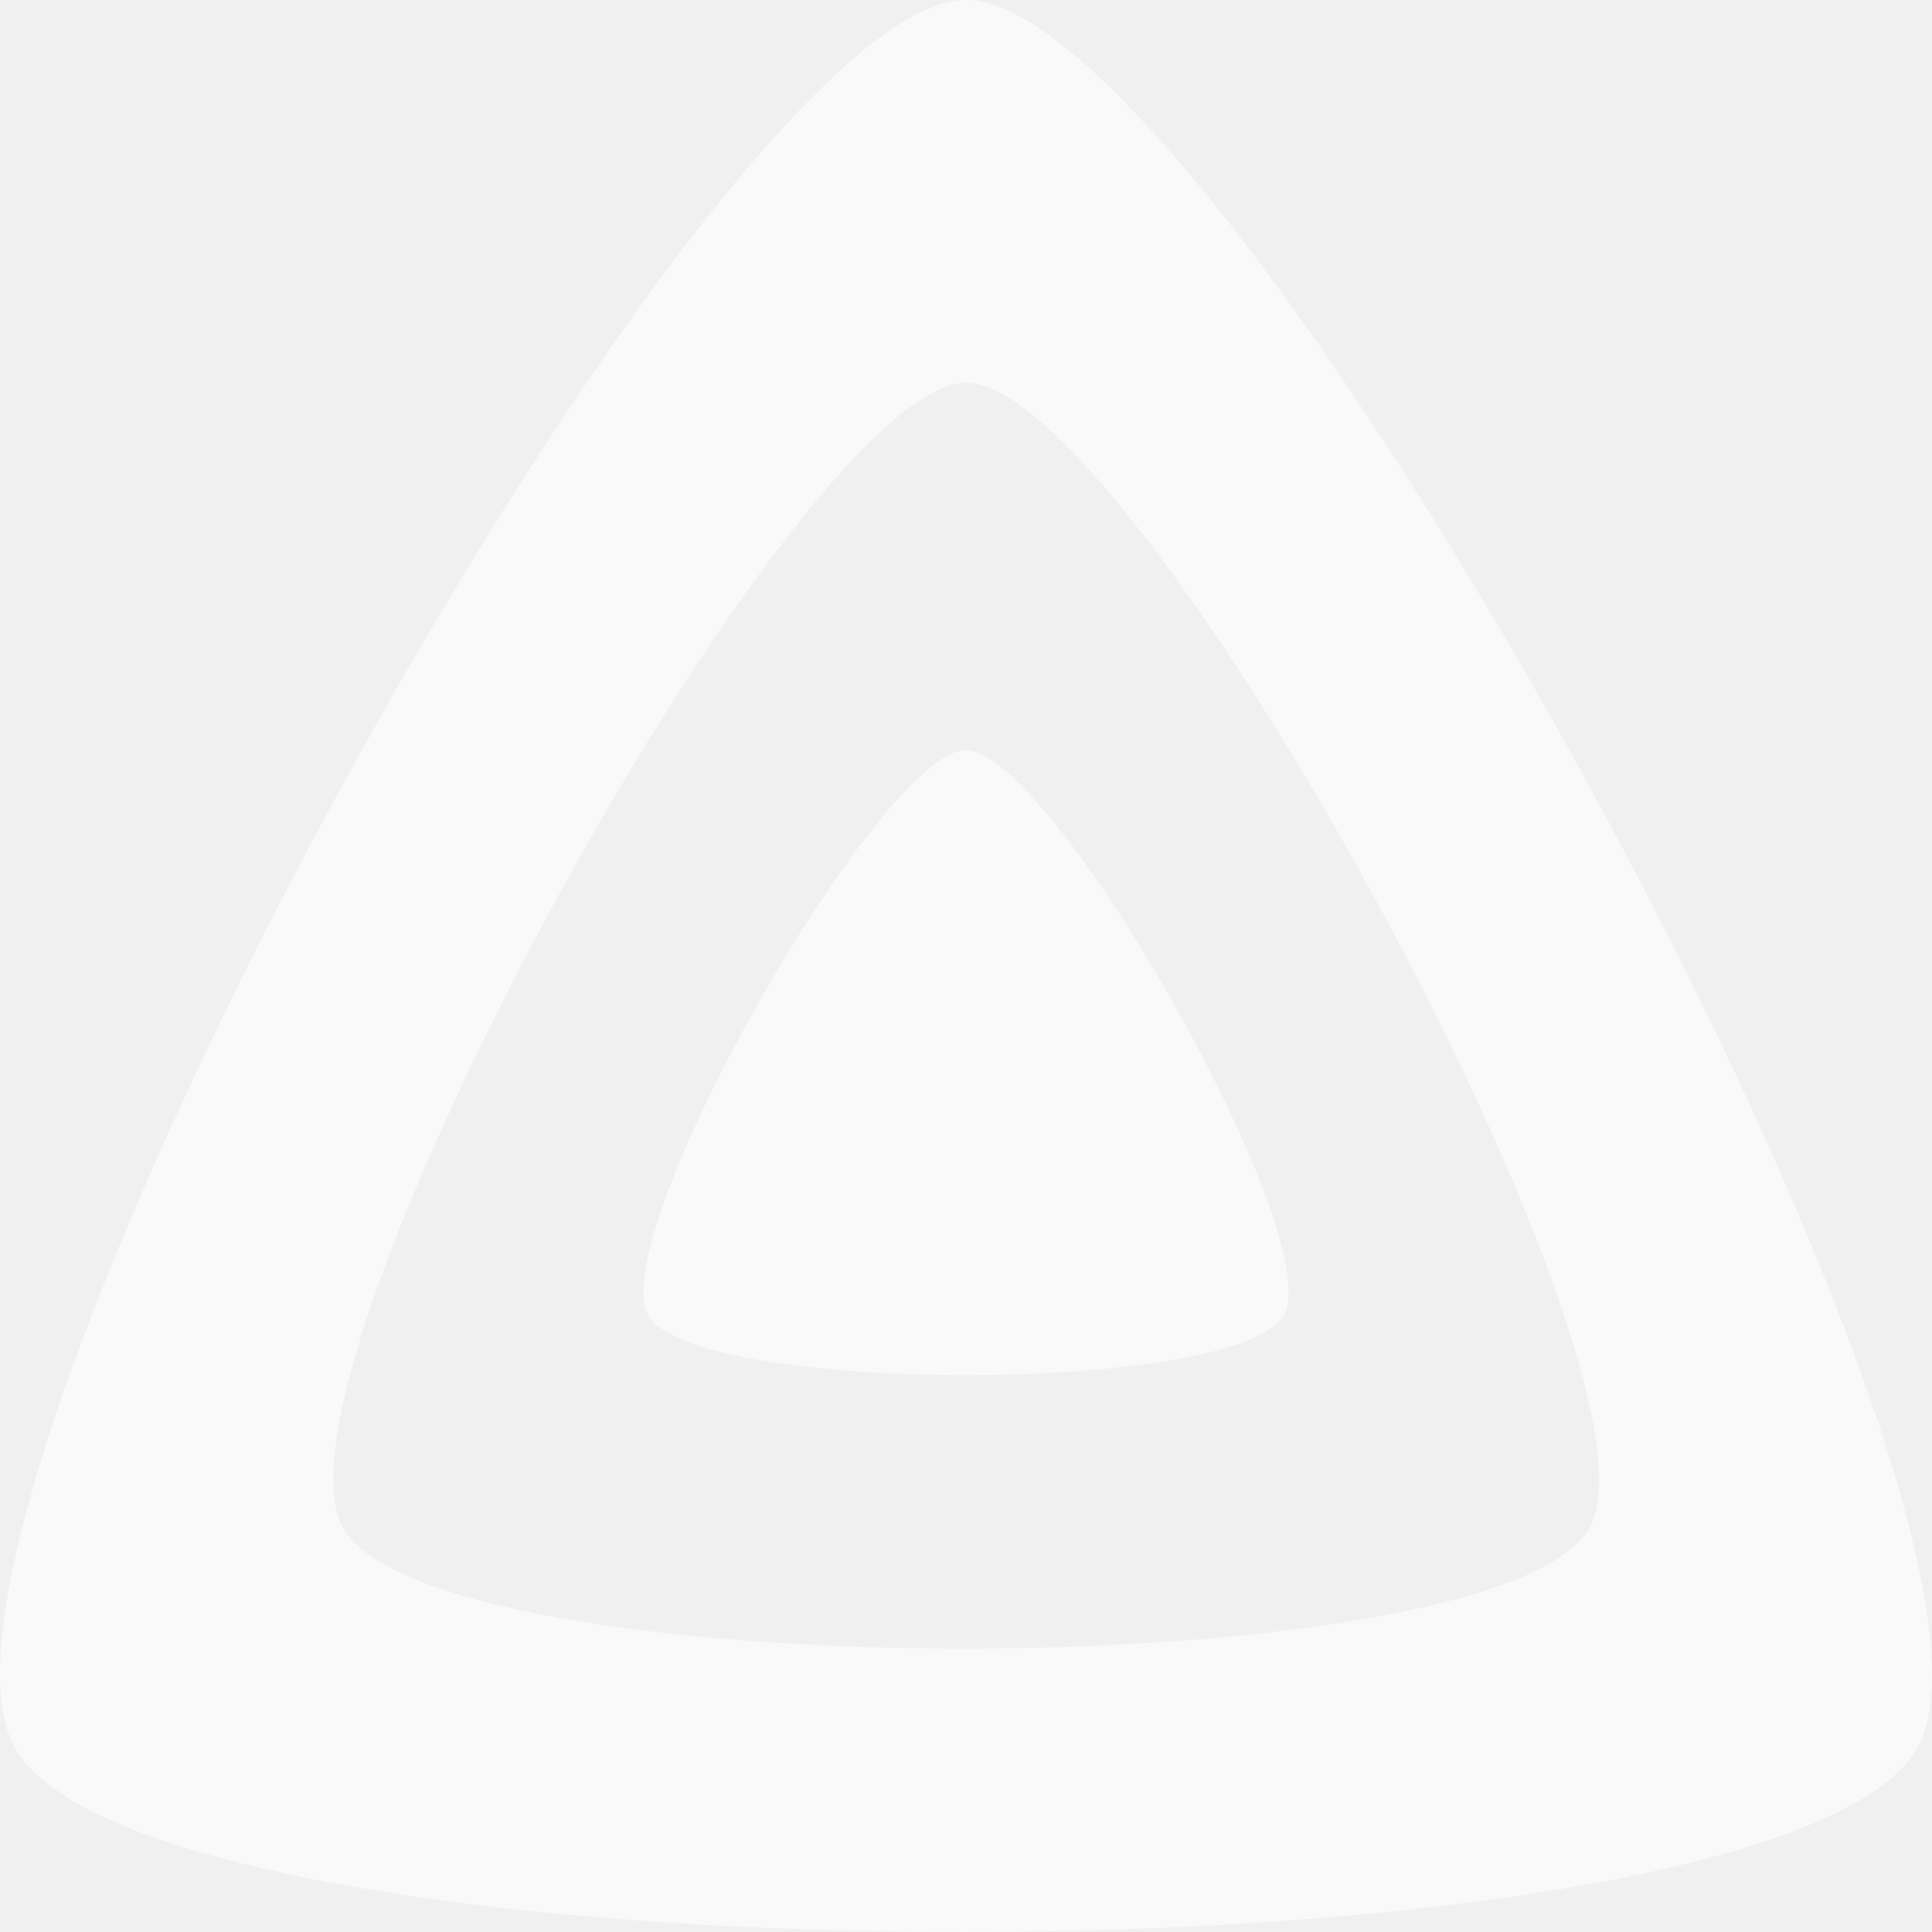
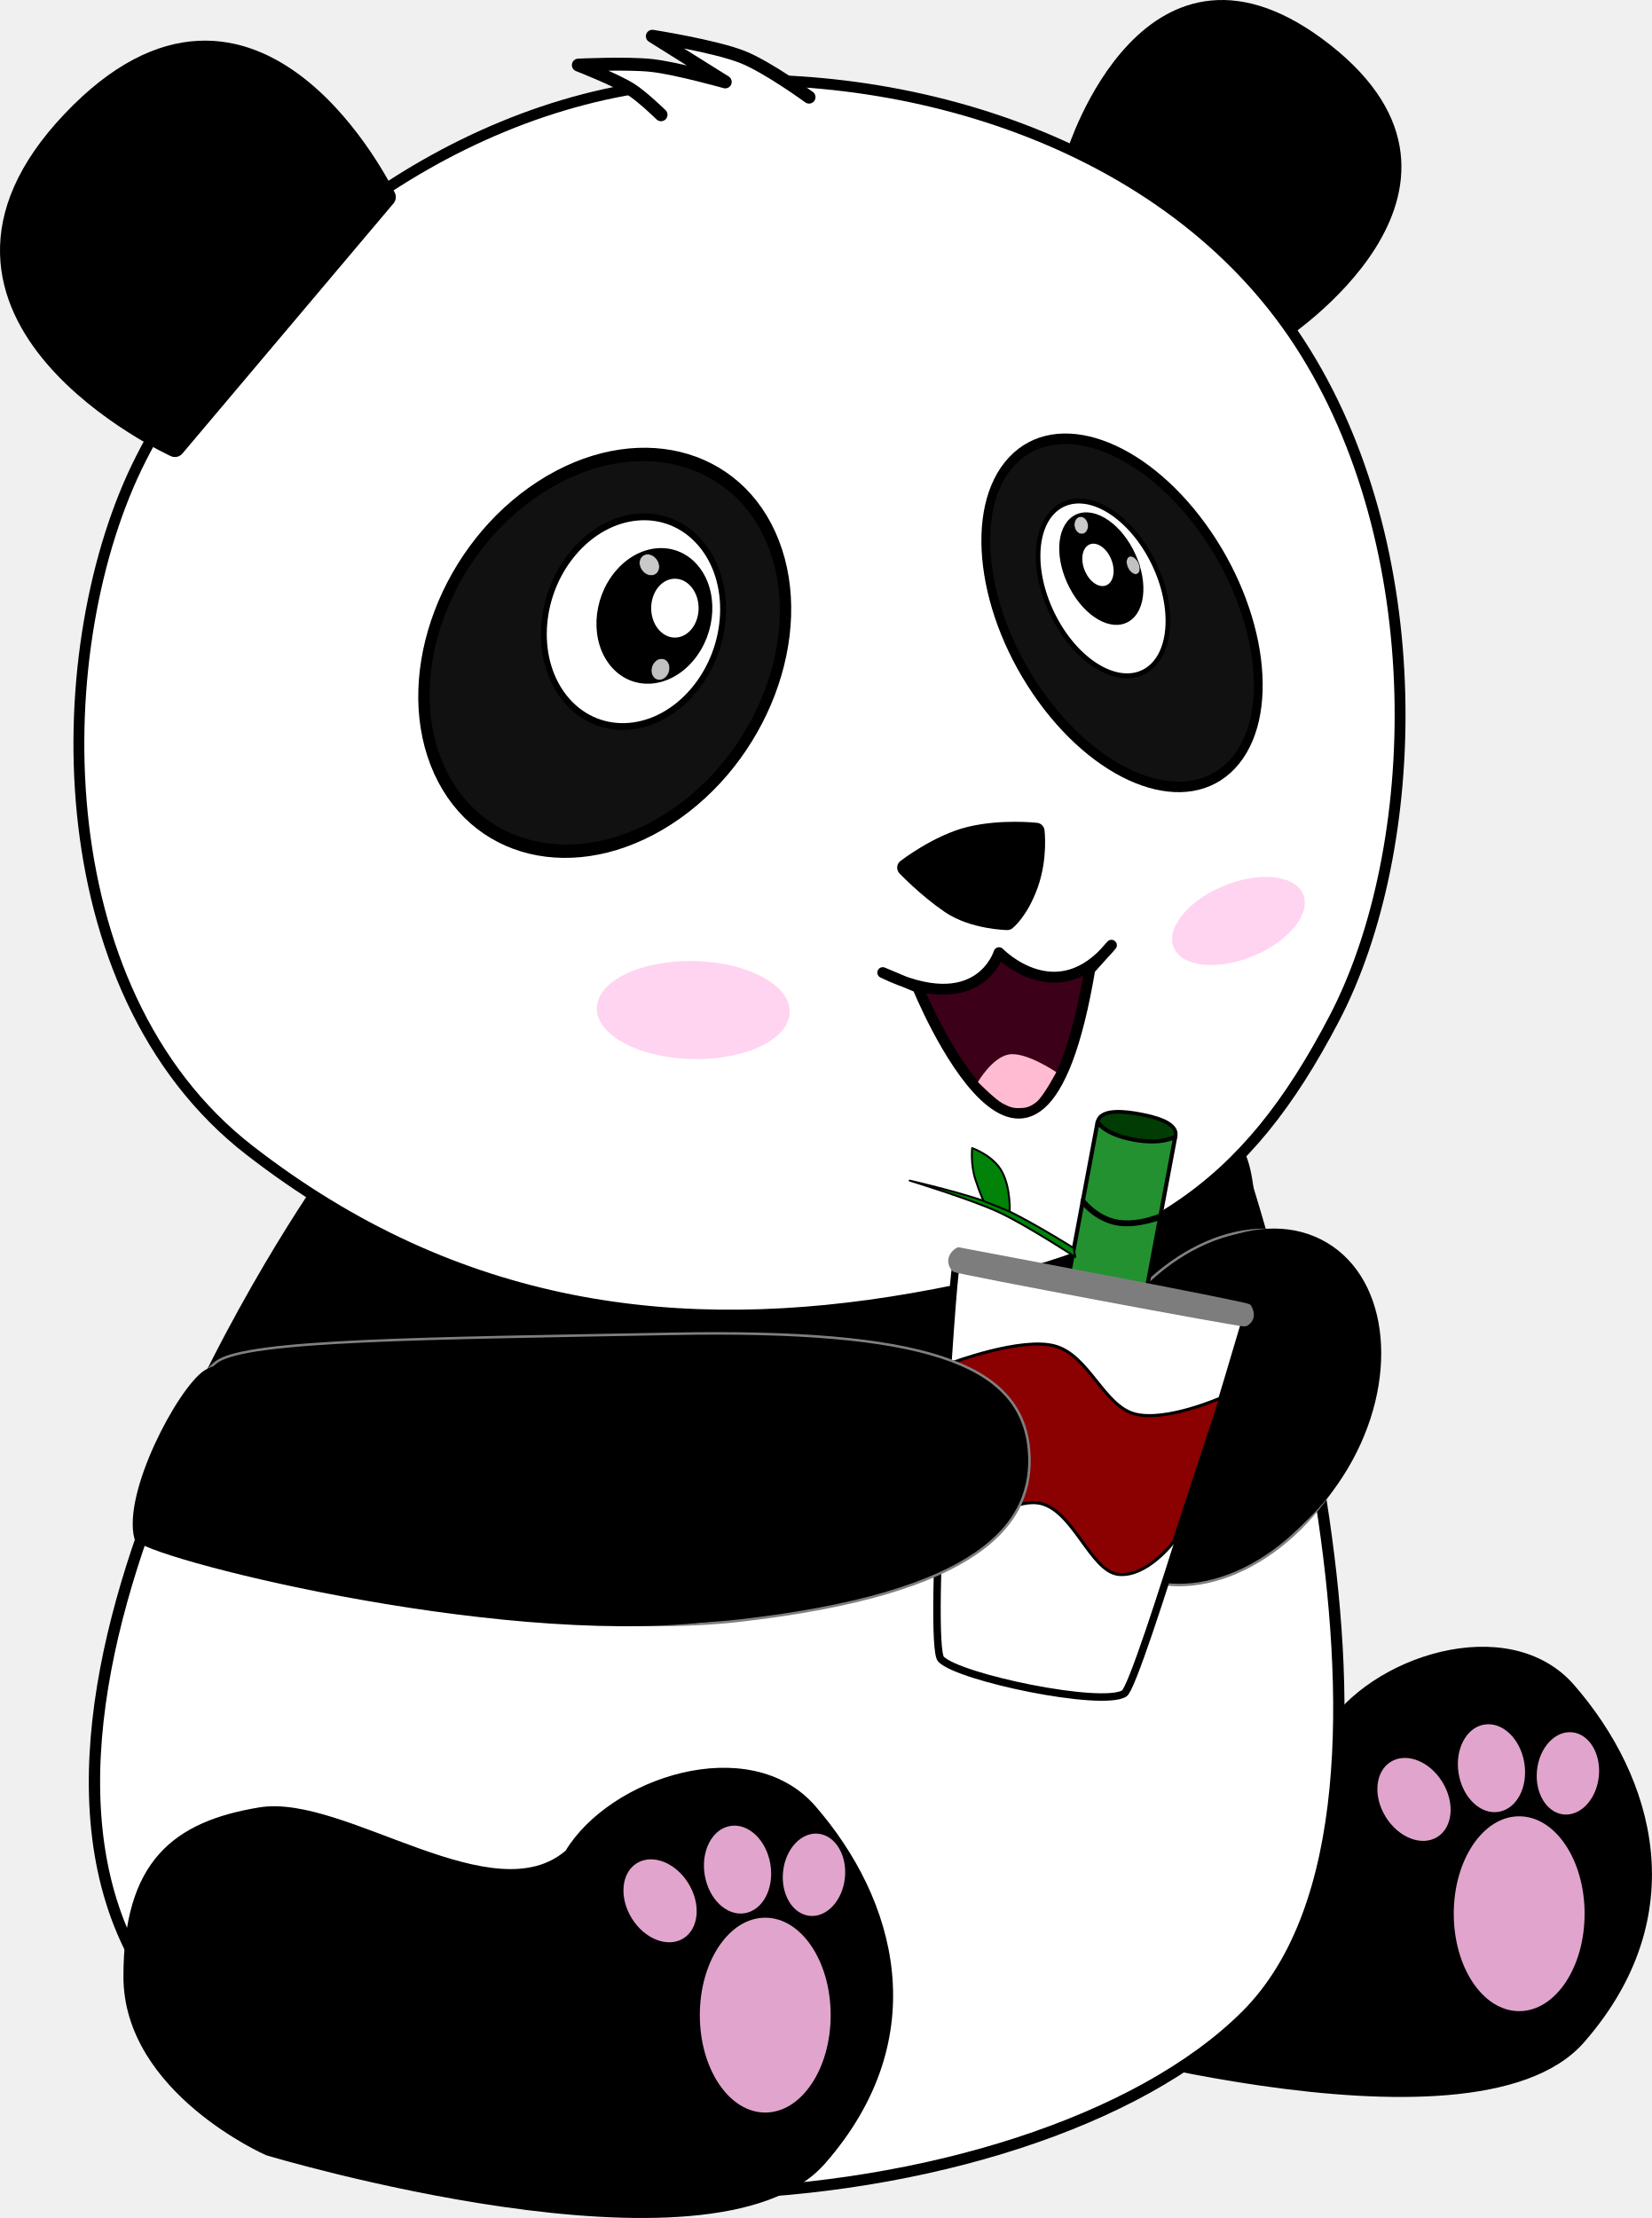
- <svg xmlns="http://www.w3.org/2000/svg" xmlns:xlink="http://www.w3.org/1999/xlink" height="365" width="365" version="1.1" id="svg29">
-   <defs id="defs33">
-     <filter style="color-interpolation-filters:sRGB" id="filter2692" x="-0.014" y="-0.017" width="1.03" height="1.037">
-       <feFlood flood-opacity="1" flood-color="rgb(255,255,255)" result="flood" id="feFlood2682" />
-       <feComposite in="flood" in2="SourceGraphic" operator="out" result="composite1" id="feComposite2684" />
-       <feGaussianBlur in="composite1" stdDeviation="0.5" result="blur" id="feGaussianBlur2686" />
-       <feOffset dx="0.2" dy="0.2" result="offset" id="feOffset2688" />
-       <feComposite in="offset" in2="SourceGraphic" operator="in" result="composite2" id="feComposite2690" />
-     </filter>
-     <filter style="color-interpolation-filters:sRGB" id="filter3184" x="-0.215" y="-0.237" width="1.43" height="1.746">
-       <feFlood flood-opacity="0.333" flood-color="rgb(0,0,0)" result="flood" id="feFlood3174" />
-       <feComposite in="SourceGraphic" in2="flood" operator="in" result="composite1" id="feComposite3176" />
-       <feGaussianBlur in="composite1" stdDeviation="2.1" result="blur" id="feGaussianBlur3178" />
-       <feOffset dx="4.57967e-15" dy="5.792" result="offset" id="feOffset3180" />
-       <feComposite in="SourceGraphic" in2="offset" operator="over" result="composite2" id="feComposite3182" />
-     </filter>
-     <filter style="color-interpolation-filters:sRGB" id="filter230" x="-0.215" y="-0.237" width="1.43" height="1.746">
-       <feFlood flood-opacity="0.333" flood-color="rgb(0,0,0)" result="flood" id="feFlood220" />
-       <feComposite in="SourceGraphic" in2="flood" operator="in" result="composite1" id="feComposite222" />
-       <feGaussianBlur in="composite1" stdDeviation="2.1" result="blur" id="feGaussianBlur224" />
-       <feOffset dx="4.57967e-15" dy="5.792" result="offset" id="feOffset226" />
-       <feComposite in="SourceGraphic" in2="offset" operator="over" result="composite2" id="feComposite228" />
-     </filter>
-     <filter style="color-interpolation-filters:sRGB" id="filter242" x="-0.215" y="-0.237" width="1.43" height="1.746">
-       <feFlood flood-opacity="0.333" flood-color="rgb(0,0,0)" result="flood" id="feFlood232" />
-       <feComposite in="SourceGraphic" in2="flood" operator="in" result="composite1" id="feComposite234" />
-       <feGaussianBlur in="composite1" stdDeviation="2.1" result="blur" id="feGaussianBlur236" />
-       <feOffset dx="4.57967e-15" dy="5.792" result="offset" id="feOffset238" />
-       <feComposite in="SourceGraphic" in2="offset" operator="over" result="composite2" id="feComposite240" />
-     </filter>
-     <filter style="color-interpolation-filters:sRGB" id="filter2078" x="-0.055" y="-0.068" width="1.111" height="1.136">
-       <feGaussianBlur stdDeviation="2 2" result="blur" id="feGaussianBlur2076" />
-     </filter>
-     <clipPath id="d">
-       <rect height="152" width="192" id="rect2786" x="0" y="0" />
-     </clipPath>
-     <mask id="c">
-       <g filter="url(#b)" id="g2783">
-         <rect fill-opacity="0.528" height="128" width="128" id="rect2781" x="0" y="0" />
+ <svg xmlns="http://www.w3.org/2000/svg" width="500" height="671.345" viewBox="0 0 132.292 177.627" version="1.1" id="svg1">
+   <defs id="defs1" />
+   <g id="layer5" />
+   <g id="layer1" style="display:inline" />
+   <g id="layer3" />
+   <g id="layer4" transform="matrix(0.7915975,0.1485249,-0.1485249,0.7915975,55.64014,-5.299357)" style="display:inline" />
+   <g id="layer2">
+     <g id="g1">
+       <path style="fill:#000000;fill-opacity:1;stroke:#000000;stroke-width:0.905;stroke-linecap:round;stroke-linejoin:round;stroke-dasharray:none;stroke-opacity:1" d="m 83.548,134.979 c 0,0 19.42,9.588 22.865,3.838 3.444,-5.75 14.326,-9.307 19.308,-3.576 6.337,7.29 9.47,18.109 0.786,28.027 -8.685,9.918 -44.268,-0.786 -44.268,-0.786 0,0 -11.132,-4.889 -11.132,-13.883 0,-8.994 9.576,-14.733 12.442,-13.621 2.867,1.112 0,2e-5 0,2e-5 z" id="path32" />
+       <path style="fill:#ffffff;fill-opacity:1;stroke:#000000;stroke-width:0.905;stroke-linecap:round;stroke-linejoin:round;stroke-dasharray:none;stroke-opacity:1" d="m 26.096,94.344 c 0,0 -30.824,43.513 -12.965,65.938 17.858,22.425 69.497,18.297 86.682,1.111 17.185,-17.186 -0.926,-69.457 -0.926,-69.457 z" id="path29" />
+       <path style="fill:#000000;fill-opacity:1;stroke:#000000;stroke-width:0.905;stroke-linecap:round;stroke-linejoin:round;stroke-dasharray:none;stroke-opacity:1" d="m 26.096,94.344 -14.262,26.301 86.682,1.111 c 0,0 3.485,-26.706 0.37,-29.82 -3.115,-3.115 -72.791,2.408 -72.791,2.408 z" id="path40" />
+       <ellipse style="fill:#000000;fill-opacity:1;stroke:#808080;stroke-width:0.201;stroke-linecap:round;stroke-linejoin:round;stroke-dasharray:none;stroke-opacity:1" id="path30" cx="141.681" cy="46.925" rx="11.001" ry="15.192" transform="rotate(30.71885)" />
+       <path style="fill:#000000;fill-opacity:1;stroke:#000000;stroke-width:0.905;stroke-linecap:round;stroke-linejoin:round;stroke-dasharray:none;stroke-opacity:1" d="m 45.643,148.509 c 3.444,-5.75 14.326,-9.307 19.308,-3.576 6.337,7.29 9.47,18.109 0.786,28.027 -8.685,9.918 -44.268,-0.786 -44.268,-0.786 0,0 -11.132,-4.889 -11.132,-13.883 0,-8.994 3.811,-11.987 10.478,-13.097 6.666,-1.11 18.651,8.709 24.829,3.314 z" id="path31" />
+       <ellipse style="fill:#e1a5cd;fill-opacity:1;stroke:none;stroke-width:0.77;stroke-linecap:round;stroke-linejoin:round;stroke-dasharray:none;stroke-opacity:1" id="path33" cx="61.283" cy="161.38" rx="5.239" ry="7.802" />
+       <ellipse style="fill:#e1a5cd;fill-opacity:1;stroke:none;stroke-width:0.37;stroke-linecap:round;stroke-linejoin:round;stroke-dasharray:none;stroke-opacity:1" id="ellipse33" cx="-35.047" cy="157.285" rx="2.664" ry="3.541" transform="rotate(-31.71121)" />
+       <ellipse style="fill:#e1a5cd;fill-opacity:1;stroke:none;stroke-width:0.37;stroke-linecap:round;stroke-linejoin:round;stroke-dasharray:none;stroke-opacity:1" id="ellipse34" cx="33.795" cy="157.366" rx="2.664" ry="3.541" transform="rotate(-9.408338)" />
+       <ellipse style="fill:#e1a5cd;fill-opacity:1;stroke:none;stroke-width:0.345;stroke-linecap:round;stroke-linejoin:round;stroke-dasharray:none;stroke-opacity:1" id="ellipse35" cx="80.851" cy="142.318" rx="2.488" ry="3.307" transform="rotate(6.132049)" />
+       <ellipse style="fill:#e1a5cd;fill-opacity:1;stroke:none;stroke-width:0.77;stroke-linecap:round;stroke-linejoin:round;stroke-dasharray:none;stroke-opacity:1" id="ellipse36" cx="121.66" cy="153.259" rx="5.239" ry="7.802" />
+       <ellipse style="fill:#e1a5cd;fill-opacity:1;stroke:none;stroke-width:0.37;stroke-linecap:round;stroke-linejoin:round;stroke-dasharray:none;stroke-opacity:1" id="ellipse37" cx="20.585" cy="182.113" rx="2.664" ry="3.541" transform="rotate(-31.71121)" />
+       <ellipse style="fill:#e1a5cd;fill-opacity:1;stroke:none;stroke-width:0.37;stroke-linecap:round;stroke-linejoin:round;stroke-dasharray:none;stroke-opacity:1" id="ellipse38" cx="94.687" cy="159.225" rx="2.664" ry="3.541" transform="rotate(-9.408338)" />
+       <ellipse style="fill:#e1a5cd;fill-opacity:1;stroke:none;stroke-width:0.345;stroke-linecap:round;stroke-linejoin:round;stroke-dasharray:none;stroke-opacity:1" id="ellipse39" cx="140.015" cy="127.794" rx="2.488" ry="3.307" transform="rotate(6.132049)" />
+       <path style="display:inline;fill:#000000;fill-opacity:1;stroke:#000000;stroke-width:0.742;stroke-linecap:round;stroke-linejoin:round;stroke-dasharray:none;stroke-opacity:1" d="m 102.557,26.969 c 0,0 18.141,-11.747 3.753,-23.073 C 91.921,-7.43 85.819,12.16 85.819,12.16" id="path16" />
+       <path style="display:inline;fill:#ffffff;fill-opacity:1;stroke:#000000;stroke-width:0.87;stroke-linecap:round;stroke-linejoin:round;stroke-dasharray:none;stroke-opacity:1" d="M 53.508,6.735 C 35.243,8.645 18.778,21.954 11.279,36.741 c -7.499,14.787 -7.902,42.494 8.705,55.38 16.607,12.886 34.419,15.131 53.158,11.854 18.739,-3.277 26.596,-8.789 33.71,-22.411 7.113,-13.622 7.808,-37.794 -2.778,-54.084 C 93.487,11.19 71.774,4.825 53.508,6.735 Z" id="path14" />
+       <path style="display:inline;fill:#000000;fill-opacity:1;stroke:#000000;stroke-width:1.57;stroke-linecap:round;stroke-linejoin:round;stroke-dasharray:none;stroke-opacity:1" d="m 30.913,15.782 c 0,0 -10.415,-21.698 -25.187,-6.106 C -9.045,25.269 14.007,35.816 14.007,35.816 Z" id="path15" />
+       <path style="display:inline;fill:#ffffff;fill-opacity:1;stroke:#000000;stroke-width:1.033;stroke-linecap:round;stroke-linejoin:round;stroke-dasharray:none;stroke-opacity:1" d="m 64.791,7.779 c 0,0 -3.3,-2.407 -5.317,-3.209 C 57.251,3.687 52.24,2.902 52.24,2.902 l 5.84,3.658 c 0,0 -3.857,-1.088 -5.883,-1.316 -1.939,-0.217 -5.883,-0.032 -5.883,-0.032 0,0 2.931,1.14 4.184,1.925 0.941,0.59 2.44,2.054 2.44,2.054" id="path41" />
+       <ellipse style="display:inline;fill:#ffa3df;fill-opacity:0.467;stroke:none;stroke-width:0.905;stroke-linecap:round;stroke-linejoin:round;stroke-dasharray:none;stroke-opacity:1" id="path39" cx="57.263" cy="79.665" rx="7.727" ry="3.929" transform="rotate(1.243471)" />
+       <ellipse style="display:inline;fill:#ffa3df;fill-opacity:0.467;stroke:none;stroke-width:0.679;stroke-linecap:round;stroke-linejoin:round;stroke-dasharray:none;stroke-opacity:1" id="ellipse40" cx="75.28" cy="104.007" rx="5.596" ry="3.06" transform="matrix(0.9372973,-0.3485309,0.2751591,0.9613987,0,0)" />
+       <path style="fill:#000000;fill-opacity:1;stroke:#000000;stroke-width:1.346;stroke-linejoin:round;stroke-dasharray:none;stroke-opacity:1" d="m 72.523,69.485 c 0,0 2.582,-2.002 5.158,-2.617 2.575,-0.616 5.299,-0.304 5.299,-0.304 0,0 0.261,2.095 -0.502,4.256 -0.762,2.161 -1.814,2.991 -1.814,2.991 0,0 -2.741,-0.042 -4.637,-1.34 -1.896,-1.297 -3.505,-2.986 -3.505,-2.986 z" id="path10" />
+       <g id="g40" transform="matrix(0.997373,0.1259641,-0.1259641,0.997373,-58.28098,-62.95035)">
+         <path style="fill:#3c0019;fill-opacity:1;stroke:#000000;stroke-width:0.865;stroke-linecap:round;stroke-linejoin:round;stroke-dasharray:none;stroke-opacity:1" d="m 162.638,118.473 c -3.648,5.863 -8.81,1.71 -8.81,1.71 0,0 -0.912,5.472 -8.989,2.736 l 2.915,0.814 c 0,0 12.376,22.109 13.419,-3.143 z" id="path13" />
+         <path style="fill:#ffbbd1;fill-opacity:1;stroke:none;stroke-width:0.738;stroke-linecap:round;stroke-linejoin:round;stroke-dasharray:none;stroke-opacity:1" d="m 153.451,130.62 c 0,0 0.865,-2.079 2.168,-2.49 1.303,-0.411 3.927,0.923 3.927,0.923 0,0 -0.775,2.074 -1.286,2.582 -0.512,0.508 -0.849,0.566 -1.295,0.633 -0.446,0.067 -0.737,0.026 -1.353,-0.208 -0.616,-0.234 -2.161,-1.44 -2.161,-1.44 z" id="path17" />
      </g>
-     </mask>
-     <filter id="b" height="1" width="1" x="0" y="0">
-       <feColorMatrix in="SourceGraphic" type="matrix" values="0 0 0 0 1 0 0 0 0 1 0 0 0 0 1 0 0 0 1 0" id="feColorMatrix2778" />
-     </filter>
-     <clipPath id="f">
-       <rect height="152" width="192" id="rect2794" x="0" y="0" />
-     </clipPath>
-     <mask id="e-3">
-       <g filter="url(#b)" id="g2791">
-         <rect fill-opacity="0.528" height="128" width="128" id="rect2789" x="0" y="0" />
-       </g>
-     </mask>
-     <filter id="filter3078" height="1" width="1" x="0" y="0">
-       <feColorMatrix in="SourceGraphic" type="matrix" values="0 0 0 0 1 0 0 0 0 1 0 0 0 0 1 0 0 0 1 0" id="feColorMatrix3076" />
-     </filter>
-     <clipPath id="h">
-       <rect height="152" width="192" id="rect2802" x="0" y="0" />
-     </clipPath>
-     <mask id="g">
-       <g filter="url(#b)" id="g2799">
-         <rect fill-opacity="0.528" height="128" width="128" id="rect2797" x="0" y="0" />
-       </g>
-     </mask>
-     <filter id="filter3087" height="1" width="1" x="0" y="0">
-       <feColorMatrix in="SourceGraphic" type="matrix" values="0 0 0 0 1 0 0 0 0 1 0 0 0 0 1 0 0 0 1 0" id="feColorMatrix3085" />
-     </filter>
-     <clipPath id="j">
-       <rect height="152" width="192" id="rect2810" x="0" y="0" />
-     </clipPath>
-     <mask id="i">
-       <g filter="url(#b)" id="g2807">
-         <rect fill-opacity="0.528" height="128" width="128" id="rect2805" x="0" y="0" />
-       </g>
-     </mask>
-     <filter id="filter3096" height="1" width="1" x="0" y="0">
-       <feColorMatrix in="SourceGraphic" type="matrix" values="0 0 0 0 1 0 0 0 0 1 0 0 0 0 1 0 0 0 1 0" id="feColorMatrix3094" />
-     </filter>
-     <clipPath id="l">
-       <rect height="152" width="192" id="rect2818" x="0" y="0" />
-     </clipPath>
-     <mask id="k">
-       <g filter="url(#b)" id="g2815">
-         <rect fill-opacity="0.528" height="128" width="128" id="rect2813" x="0" y="0" />
-       </g>
-     </mask>
-     <filter id="filter3105" height="1" width="1" x="0" y="0">
-       <feColorMatrix in="SourceGraphic" type="matrix" values="0 0 0 0 1 0 0 0 0 1 0 0 0 0 1 0 0 0 1 0" id="feColorMatrix3103" />
-     </filter>
-     <clipPath id="n">
-       <rect height="152" width="192" id="rect2826" x="0" y="0" />
-     </clipPath>
-     <mask id="m">
-       <g filter="url(#b)" id="g2823">
-         <rect fill-opacity="0.528" height="128" width="128" id="rect2821" x="0" y="0" />
-       </g>
-     </mask>
-     <filter id="filter3114" height="1" width="1" x="0" y="0">
-       <feColorMatrix in="SourceGraphic" type="matrix" values="0 0 0 0 1 0 0 0 0 1 0 0 0 0 1 0 0 0 1 0" id="feColorMatrix3112" />
-     </filter>
-     <radialGradient id="o" cx="140.512" cy="332.556" gradientTransform="matrix(2.101223,0,0,1.188184,-171.2467,-295.1377)" gradientUnits="userSpaceOnUse" r="60">
-       <stop offset="0" stop-color="#5e5c64" stop-opacity="0.596" id="stop2829" />
-       <stop offset="1" stop-color="#ffffff" stop-opacity="0" id="stop2831" />
-     </radialGradient>
-     <radialGradient id="p" cx="44.28" cy="234.817" gradientTransform="matrix(1.297444,0,0,1.159327,-21.99243,-223.1887)" gradientUnits="userSpaceOnUse" r="60">
-       <stop offset="0" stop-color="#ffffff" stop-opacity="0.58" id="stop2834" />
-       <stop offset="0.592" stop-color="#d2d2d2" stop-opacity="0.286" id="stop2836" />
-       <stop offset="1" stop-color="#ffffff" stop-opacity="0" id="stop2838" />
-     </radialGradient>
-     <clipPath id="d-6">
-       <rect height="152" width="192" id="rect2786-7" x="0" y="0" />
-     </clipPath>
-     <mask id="c-5">
-       <g filter="url(#b)" id="g2783-3" style="filter:url(#b-6)">
-         <rect fill-opacity="0.528" height="128" width="128" id="rect2781-5" x="0" y="0" />
-       </g>
-     </mask>
-     <filter id="b-6" height="1" width="1" x="0" y="0">
-       <feColorMatrix in="SourceGraphic" type="matrix" values="0 0 0 0 1 0 0 0 0 1 0 0 0 0 1 0 0 0 1 0" id="feColorMatrix2778-2" />
-     </filter>
-     <clipPath id="f-9">
-       <rect height="152" width="192" id="rect2794-1" x="0" y="0" />
-     </clipPath>
-     <mask id="e-3-2">
-       <g filter="url(#b)" id="g2791-7" style="filter:url(#b-6)">
-         <rect fill-opacity="0.528" height="128" width="128" id="rect2789-0" x="0" y="0" />
-       </g>
-     </mask>
-     <filter id="filter3841" height="1" width="1" x="0" y="0">
-       <feColorMatrix in="SourceGraphic" type="matrix" values="0 0 0 0 1 0 0 0 0 1 0 0 0 0 1 0 0 0 1 0" id="feColorMatrix3839" />
-     </filter>
-     <clipPath id="h-9">
-       <rect height="152" width="192" id="rect2802-3" x="0" y="0" />
-     </clipPath>
-     <mask id="g-6">
-       <g filter="url(#b)" id="g2799-0" style="filter:url(#b-6)">
-         <rect fill-opacity="0.528" height="128" width="128" id="rect2797-6" x="0" y="0" />
-       </g>
-     </mask>
-     <filter id="filter3850" height="1" width="1" x="0" y="0">
-       <feColorMatrix in="SourceGraphic" type="matrix" values="0 0 0 0 1 0 0 0 0 1 0 0 0 0 1 0 0 0 1 0" id="feColorMatrix3848" />
-     </filter>
-     <clipPath id="j-2">
-       <rect height="152" width="192" id="rect2810-6" x="0" y="0" />
-     </clipPath>
-     <mask id="i-1">
-       <g filter="url(#b)" id="g2807-8" style="filter:url(#b-6)">
-         <rect fill-opacity="0.528" height="128" width="128" id="rect2805-7" x="0" y="0" />
-       </g>
-     </mask>
-     <filter id="filter3859" height="1" width="1" x="0" y="0">
-       <feColorMatrix in="SourceGraphic" type="matrix" values="0 0 0 0 1 0 0 0 0 1 0 0 0 0 1 0 0 0 1 0" id="feColorMatrix3857" />
-     </filter>
-     <clipPath id="l-9">
-       <rect height="152" width="192" id="rect2818-2" x="0" y="0" />
-     </clipPath>
-     <mask id="k-0">
-       <g filter="url(#b)" id="g2815-2" style="filter:url(#b-6)">
-         <rect fill-opacity="0.528" height="128" width="128" id="rect2813-3" x="0" y="0" />
-       </g>
-     </mask>
-     <filter id="filter3868" height="1" width="1" x="0" y="0">
-       <feColorMatrix in="SourceGraphic" type="matrix" values="0 0 0 0 1 0 0 0 0 1 0 0 0 0 1 0 0 0 1 0" id="feColorMatrix3866" />
-     </filter>
-     <clipPath id="n-7">
-       <rect height="152" width="192" id="rect2826-5" x="0" y="0" />
-     </clipPath>
-     <mask id="m-9">
-       <g filter="url(#b)" id="g2823-2" style="filter:url(#b-6)">
-         <rect fill-opacity="0.528" height="128" width="128" id="rect2821-2" x="0" y="0" />
-       </g>
-     </mask>
-     <filter id="filter3877" height="1" width="1" x="0" y="0">
-       <feColorMatrix in="SourceGraphic" type="matrix" values="0 0 0 0 1 0 0 0 0 1 0 0 0 0 1 0 0 0 1 0" id="feColorMatrix3875" />
-     </filter>
-     <radialGradient id="o-8" cx="140.512" cy="332.556" gradientTransform="matrix(2.101223,0,0,1.188184,-171.2467,-295.1377)" gradientUnits="userSpaceOnUse" r="60">
-       <stop offset="0" stop-color="#5e5c64" stop-opacity="0.596" id="stop2829-9" />
-       <stop offset="1" stop-color="#ffffff" stop-opacity="0" id="stop2831-7" />
-     </radialGradient>
-     <radialGradient id="p-3" cx="44.28" cy="234.817" gradientTransform="matrix(1.297444,0,0,1.159327,-21.99243,-223.1887)" gradientUnits="userSpaceOnUse" r="60">
-       <stop offset="0" stop-color="#ffffff" stop-opacity="0.58" id="stop2834-6" />
-       <stop offset="0.592" stop-color="#d2d2d2" stop-opacity="0.286" id="stop2836-1" />
-       <stop offset="1" stop-color="#ffffff" stop-opacity="0" id="stop2838-2" />
-     </radialGradient>
-     <linearGradient xlink:href="#linearGradient5" id="linearGradient7" x1="204.47" y1="93.507" x2="195.443" y2="824.324" gradientUnits="userSpaceOnUse" />
-     <linearGradient id="linearGradient5">
-       <stop style="stop-color:#f9f9f9;stop-opacity:1;" offset="0" id="stop5" />
-       <stop style="stop-color:#000000;stop-opacity:0.997;" offset="1" id="stop7" />
-     </linearGradient>
-   </defs>
-   <linearGradient id="e" gradientTransform="matrix(1.0015,0,0,0.99993,72.09,56.015)" gradientUnits="userSpaceOnUse" x1="43.844" x2="-60" y1="234" y2="234">
-     <stop offset="0" stop-color="#d5d3cf" id="stop2" style="stop-color:#723d91;stop-opacity:1;" />
-     <stop offset="0.038" stop-color="#e3e2df" id="stop4" style="stop-color:#e5cbee;stop-opacity:1;" />
-     <stop offset="0.077" stop-color="#c0bfbc" id="stop6" style="stop-color:#a770db;stop-opacity:1;" />
-     <stop offset="0.923" stop-color="#c0bfbc" id="stop8" style="stop-color:#a152d6;stop-opacity:1;" />
-     <stop offset="0.962" stop-color="#e3e2df" id="stop10" style="stop-color:#e4c5ed;stop-opacity:1;" />
-     <stop offset="1" stop-color="#d5d3cf" id="stop12" style="stop-color:#723e8e;stop-opacity:1;" />
-   </linearGradient>
-   <g id="g1" transform="matrix(9.125,0,0,9.125,-109.5,-109.5)" style="fill:url(#linearGradient7);fill-opacity:1">
-     <path id="path8-6" style="fill:#f9f9f9;fill-opacity:1;stroke-width:1.078" d="M 32.003 12 C 26.709 12 9.67 42.893 12.268 48.11 C 14.866 53.327 49.168 53.267 51.737 48.11 C 54.307 42.953 37.295 12 32.003 12 z M 32.005 19.923 C 35.473 19.923 46.619 40.202 44.936 43.583 C 43.252 46.963 20.778 47.001 19.075 43.583 C 17.371 40.165 28.537 19.923 32.005 19.923 z M 32.001 27.53 C 30.233 27.53 24.541 37.524 25.41 39.211 C 26.278 40.899 37.734 40.88 38.592 39.211 C 39.45 37.543 33.769 27.531 32.001 27.53 z " />
+       <path style="fill:#003c04;fill-opacity:1;stroke:#000000;stroke-width:0.292;stroke-linecap:round;stroke-linejoin:round;stroke-dasharray:none;stroke-opacity:1" d="m 94.146,90.948 c 0.168,-1.075 -1.802,-1.521 -2.839,-1.716 -1.036,-0.194 -3.147,-0.513 -3.403,0.599 -0.257,1.118 1.69,1.809 2.818,2.022 1.131,0.213 3.246,0.233 3.424,-0.904 z" id="path24" />
+       <ellipse style="fill:#000000;fill-opacity:1;stroke:#000000;stroke-width:0.193;stroke-linecap:round;stroke-linejoin:round;stroke-dasharray:none;stroke-opacity:1" id="ellipse1" cx="142.189" cy="45.978" rx="10.579" ry="14.609" transform="rotate(30.71885)" />
+       <path style="fill:#ffffff;fill-opacity:1;stroke:#000000;stroke-width:0.598;stroke-linecap:round;stroke-linejoin:round;stroke-dasharray:none;stroke-opacity:1" d="m 76.539,101.528 c -0.257,0.559 -2.277,30.25 -1.177,31.35 1.488,1.488 12.785,3.835 14.662,2.751 1.118,-0.646 9.681,-29.754 9.681,-29.754 z" id="path18" />
+       <path style="fill:#239130;fill-opacity:1;stroke:#000000;stroke-width:0.328;stroke-linecap:round;stroke-linejoin:round;stroke-dasharray:none;stroke-opacity:1" d="m 85.612,102.049 2.288,-12.193 c 0,0 0.483,0.96 2.85,1.404 2.367,0.444 3.371,-0.237 3.371,-0.237 l -2.241,11.944 z" id="path20" />
+       <path style="fill:#7d7d7d;fill-opacity:1;stroke:#7d7d7d;stroke-width:0.52;stroke-linecap:round;stroke-linejoin:round;stroke-dasharray:none;stroke-opacity:1" d="m 99.718,105.968 c 0.507,-0.287 0.551,-0.744 0.25,-1.275 -0.117,-0.206 -23.209,-4.543 -23.209,-4.543 -0.649,0.368 -0.721,1.026 -0.287,1.467 0.15,0.152 23.064,4.455 23.247,4.352 z" id="path19" />
+       <path style="fill:#000000;fill-opacity:1;stroke:#000000;stroke-width:0.328;stroke-linecap:round;stroke-linejoin:round;stroke-dasharray:none;stroke-opacity:1" d="m 86.715,96.203 -0.032,0.079 c 0,0 1.045,1.394 2.805,1.699 1.649,0.286 3.654,-0.541 3.654,-0.541 l 0.038,-0.202 c 0,0 -1.922,0.897 -3.666,0.603 -1.744,-0.294 -2.799,-1.73 -2.799,-1.73 z" id="path21" />
+       <path style="fill:#008308;fill-opacity:1;stroke:#000000;stroke-width:0.151;stroke-linecap:round;stroke-linejoin:round;stroke-dasharray:none;stroke-opacity:1" d="m 85.978,99.948 c 0,0 -3.926,-2.474 -6.126,-3.385 -2.2,-0.911 -7.003,-2.016 -7.003,-2.016 0,0 4.886,1.492 7.096,2.512 2.211,1.02 6.168,3.608 6.168,3.608 z" id="path22" />
+       <path style="fill:#008308;fill-opacity:1;stroke:#000000;stroke-width:0.151;stroke-linecap:round;stroke-linejoin:round;stroke-dasharray:none;stroke-opacity:1" d="m 80.857,97.017 c 0,0 0.098,-1.793 -0.588,-3.134 -0.686,-1.341 -2.418,-1.939 -2.418,-1.939 0,0 -0.135,1.283 0.255,2.495 0.391,1.212 0.665,1.742 0.665,1.742 z" id="path23" />
+       <path style="fill:#8b0000;fill-opacity:1;stroke:#000000;stroke-width:0.243;stroke-linecap:round;stroke-linejoin:round;stroke-dasharray:none;stroke-opacity:1" d="m 76.124,109.178 c 0,0 5.654,-2.134 8.362,-1.382 2.708,0.752 3.905,4.776 6.385,5.437 2.48,0.662 6.895,-1.282 6.895,-1.282 l -3.773,11.527 c 0,0 -2.121,2.824 -4.407,2.608 -2.286,-0.216 -3.687,-5.369 -6.492,-5.726 -2.806,-0.357 -7.413,3.761 -7.413,3.761 z" id="path25" />
+       <path style="fill:#000000;fill-opacity:1;stroke:#7f7f7f;stroke-width:0.201;stroke-linecap:round;stroke-linejoin:round;stroke-dasharray:none;stroke-opacity:1" d="m 11.649,122.931 c 0.374,1.394 29.667,8.903 47.601,6.853 18.937,-2.164 23.708,-7.594 23.152,-13.706 -0.633,-6.961 -8.52,-9.631 -28.524,-9.261 -20.004,0.37 -33.992,0.495 -36.488,2.223 -2.198,1.522 -6.75,10.127 -5.742,13.891 z" id="path27" />
+       <ellipse style="fill:#111111;fill-opacity:1;stroke:#000000;stroke-width:0.993;stroke-dasharray:none;stroke-opacity:1" id="path2" ry="14.236" rx="16.102" cy="71.659" cx="26.728" transform="matrix(0.8399589,-0.5426501,0.362527,0.9319733,0,0)" />
+       <ellipse style="fill:#ffffff;fill-opacity:1;stroke:#000000;stroke-width:0.51;stroke-dasharray:none;stroke-opacity:1" id="ellipse2" ry="7.321" rx="8.273" cy="71.722" cx="5.56" transform="matrix(0.6434336,-0.7655019,0.65743,0.7535156,0,0)" />
+       <ellipse style="fill:#000000;fill-opacity:1;stroke:#000000;stroke-width:0.32;stroke-dasharray:none;stroke-opacity:1" id="ellipse3" ry="4.584" rx="5.181" cy="72.719" cx="7.146" transform="matrix(0.6434336,-0.7655019,0.65743,0.7535156,0,0)" />
+       <ellipse style="fill:#ffffff;fill-opacity:0.787;stroke:#000000;stroke-width:0.055;stroke-dasharray:none;stroke-opacity:1" id="ellipse4" ry="0.782" rx="0.884" cy="40.24" cx="-50.113" transform="matrix(-0.2377395,-0.9713289,0.9963369,-0.08551542,0,0)" />
+       <ellipse style="fill:#ffffff;fill-opacity:0.757;stroke:#000000;stroke-width:0.053;stroke-dasharray:none;stroke-opacity:1" id="ellipse5" ry="0.755" rx="0.853" cy="75.88" cx="4.672" transform="matrix(0.6434336,-0.7655019,0.65743,0.7535156,0,0)" />
+       <ellipse style="fill:#ffffff;fill-opacity:1;stroke:none;stroke-width:1.338;stroke-dasharray:none;stroke-opacity:1" id="path5" cx="54.047" cy="48.703" rx="1.899" ry="2.357" />
+       <ellipse style="fill:#111111;fill-opacity:1;stroke:#000000;stroke-width:0.778;stroke-dasharray:none;stroke-opacity:1" id="ellipse6" ry="9.38" rx="15.01" cy="44.711" cx="-100.811" transform="matrix(-0.5870756,-0.8095321,0.686018,-0.7275845,0,0)" />
+       <ellipse style="fill:#ffffff;fill-opacity:1;stroke:#000000;stroke-width:0.382;stroke-dasharray:none;stroke-opacity:1" id="ellipse7" ry="4.556" rx="7.432" cy="56.4" cx="-86.592" transform="matrix(-0.4651619,-0.8852256,0.8519736,-0.5235848,0,0)" />
+       <ellipse style="fill:#000000;fill-opacity:1;stroke:#000000;stroke-width:0.239;stroke-dasharray:none;stroke-opacity:1" id="ellipse8" ry="2.853" rx="4.654" cy="57.02" cx="-85.167" transform="matrix(-0.4651619,-0.8852256,0.8519736,-0.5235848,0,0)" />
+       <ellipse style="fill:#ffffff;fill-opacity:0.787;stroke:#000000;stroke-width:0.041;stroke-dasharray:none;stroke-opacity:1" id="ellipse9" ry="0.691" rx="0.562" cy="-27.597" cx="-88.98" transform="matrix(-0.9866344,-0.1629497,0.04357464,-0.9990502,0,0)" />
+       <ellipse style="fill:#ffffff;fill-opacity:0.757;stroke:#000000;stroke-width:0.039;stroke-dasharray:none;stroke-opacity:1" id="ellipse10" ry="0.47" rx="0.766" cy="59.411" cx="-86.279" transform="matrix(-0.4651619,-0.8852256,0.8519736,-0.5235848,0,0)" />
+       <ellipse style="fill:#ffffff;fill-opacity:1;stroke:none;stroke-width:0.933;stroke-dasharray:none;stroke-opacity:1" id="circle10" cx="-14.508" cy="92.79" transform="matrix(-0.02585198,-0.9996658,0.9435516,0.3312255,0,0)" rx="1.64" ry="1.328" />
+       <path style="fill:#000000;fill-opacity:1;stroke:#000000;stroke-width:0.193;stroke-linecap:round;stroke-linejoin:round;stroke-dasharray:none;stroke-opacity:1" d="m 10.863,123.212 c 0.359,1.341 28.524,8.56 45.767,6.589 18.208,-2.081 22.795,-7.301 22.26,-13.178 -0.608,-6.692 -8.192,-9.26 -27.425,-8.904 -19.233,0.356 -32.683,0.476 -35.082,2.137 -2.113,1.463 -6.49,9.737 -5.521,13.356 z" id="path1" />
+     </g>
  </g>
</svg>
